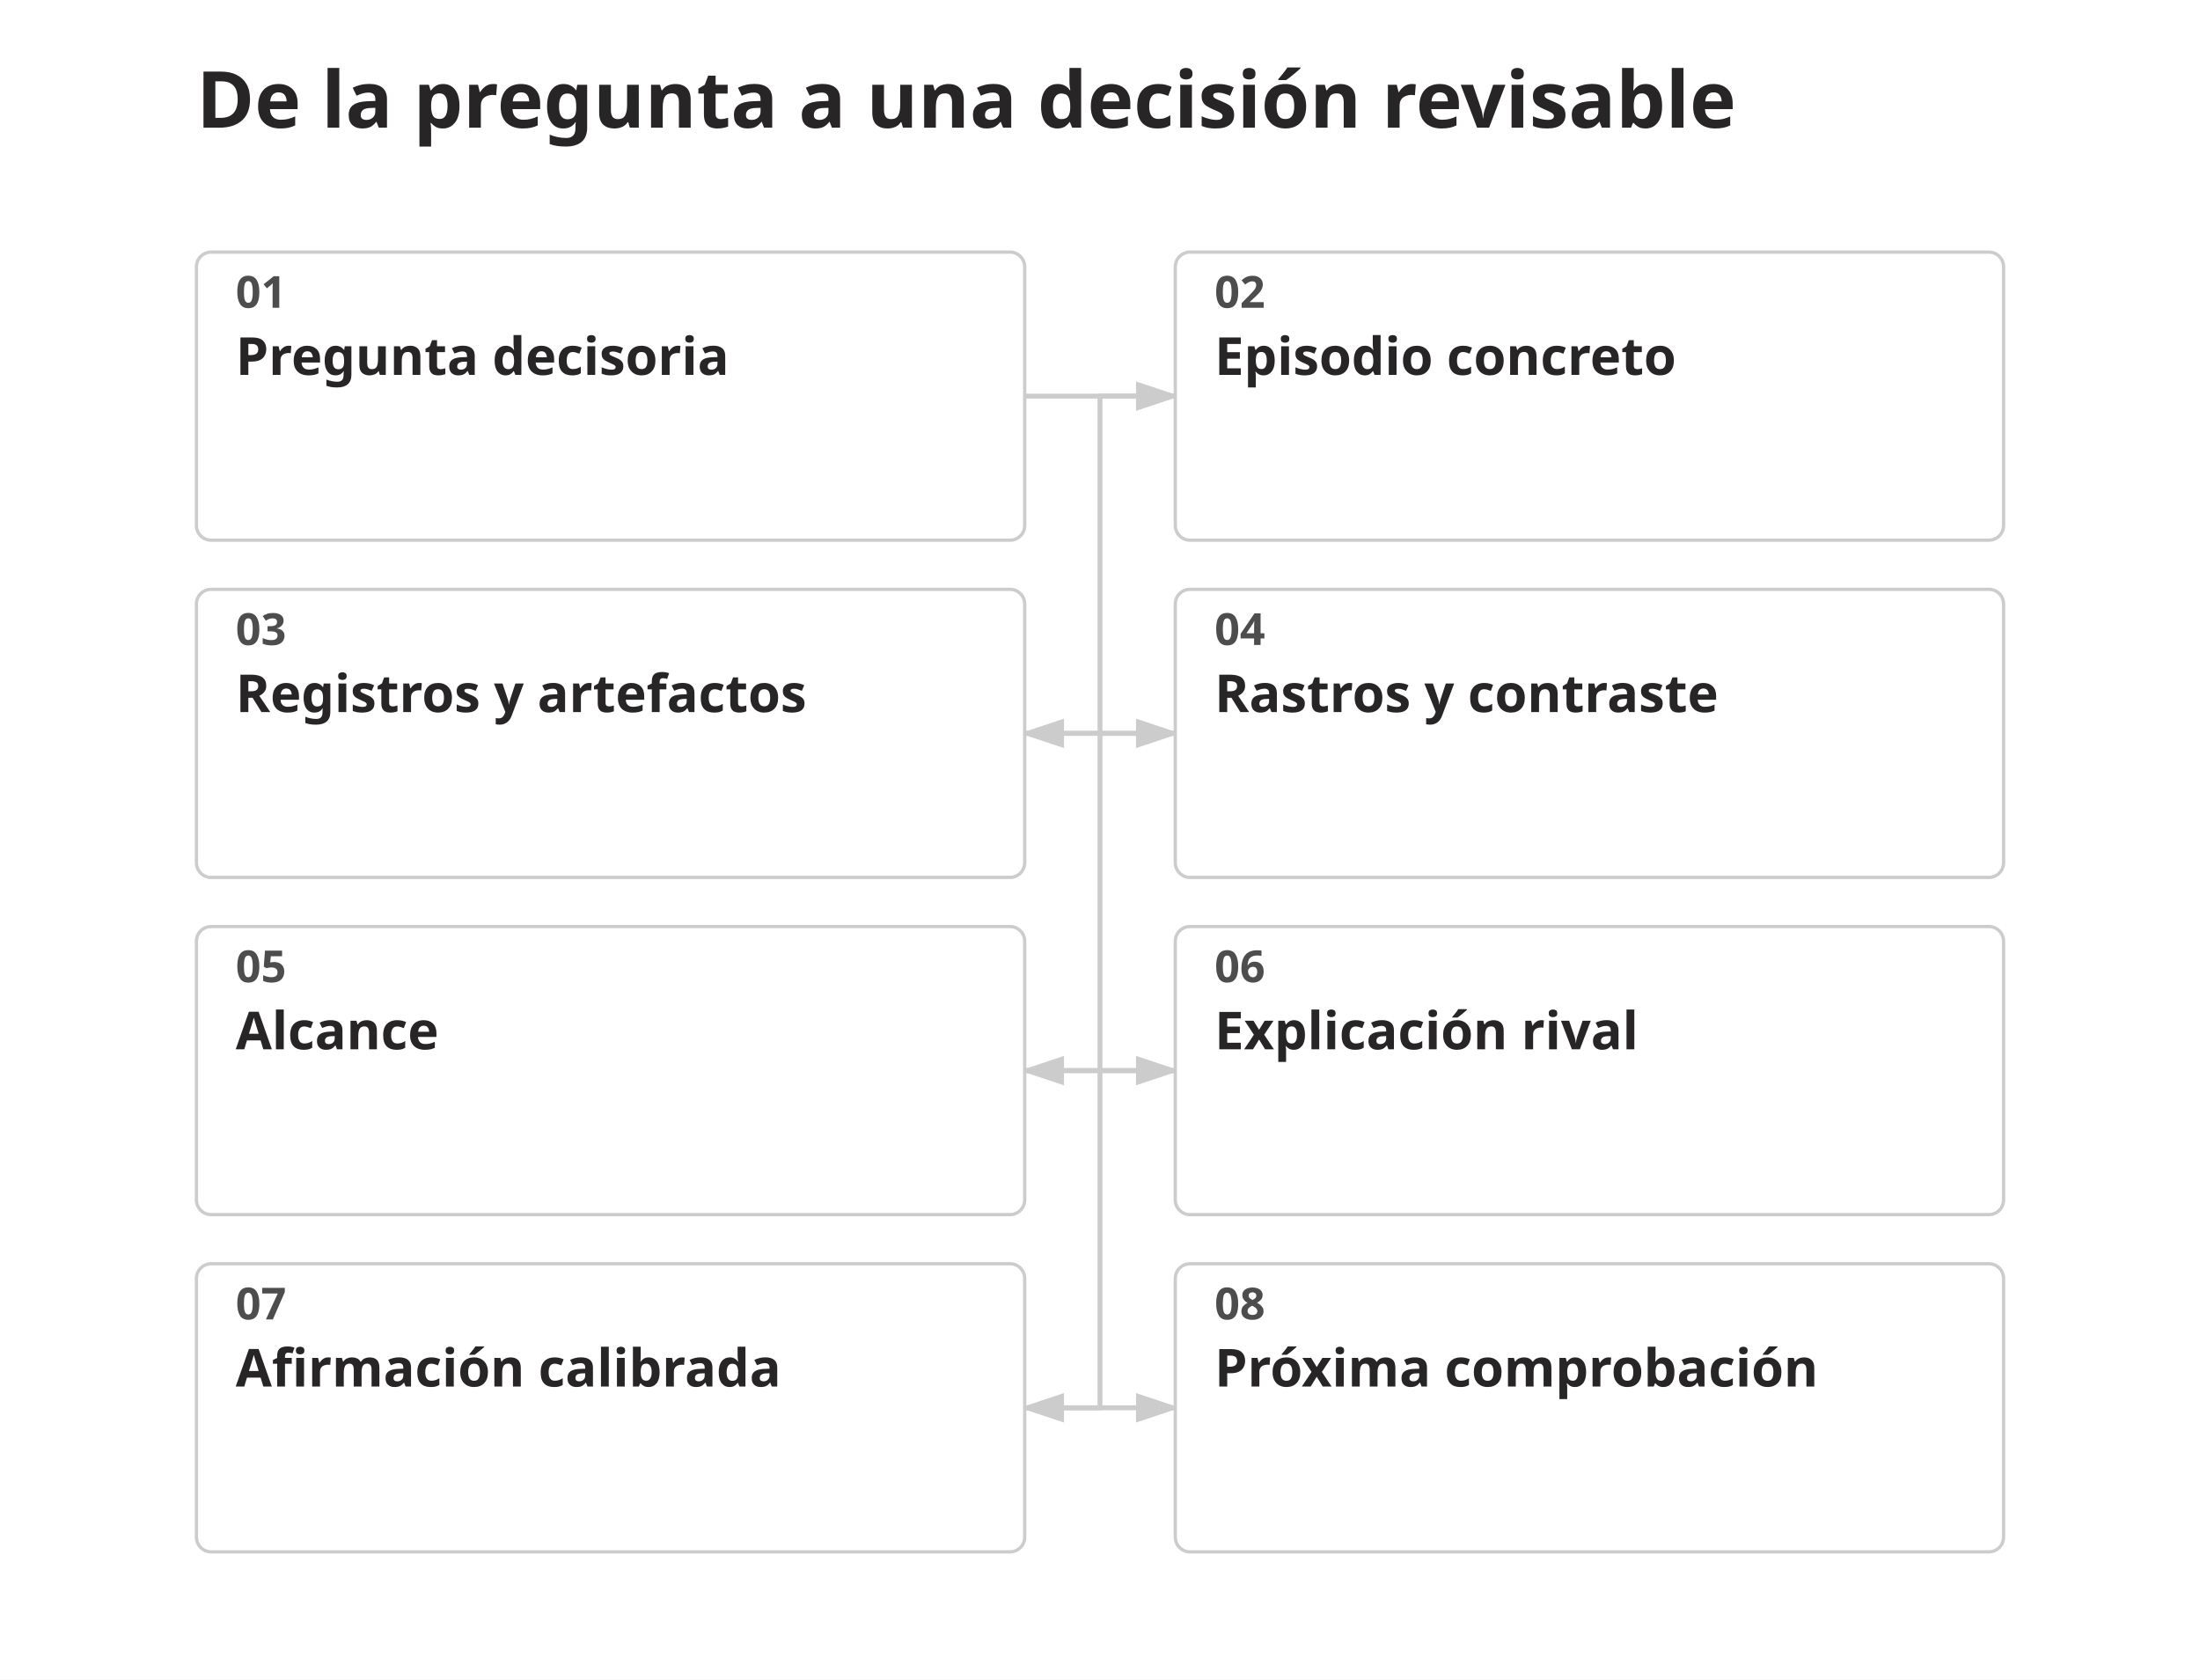
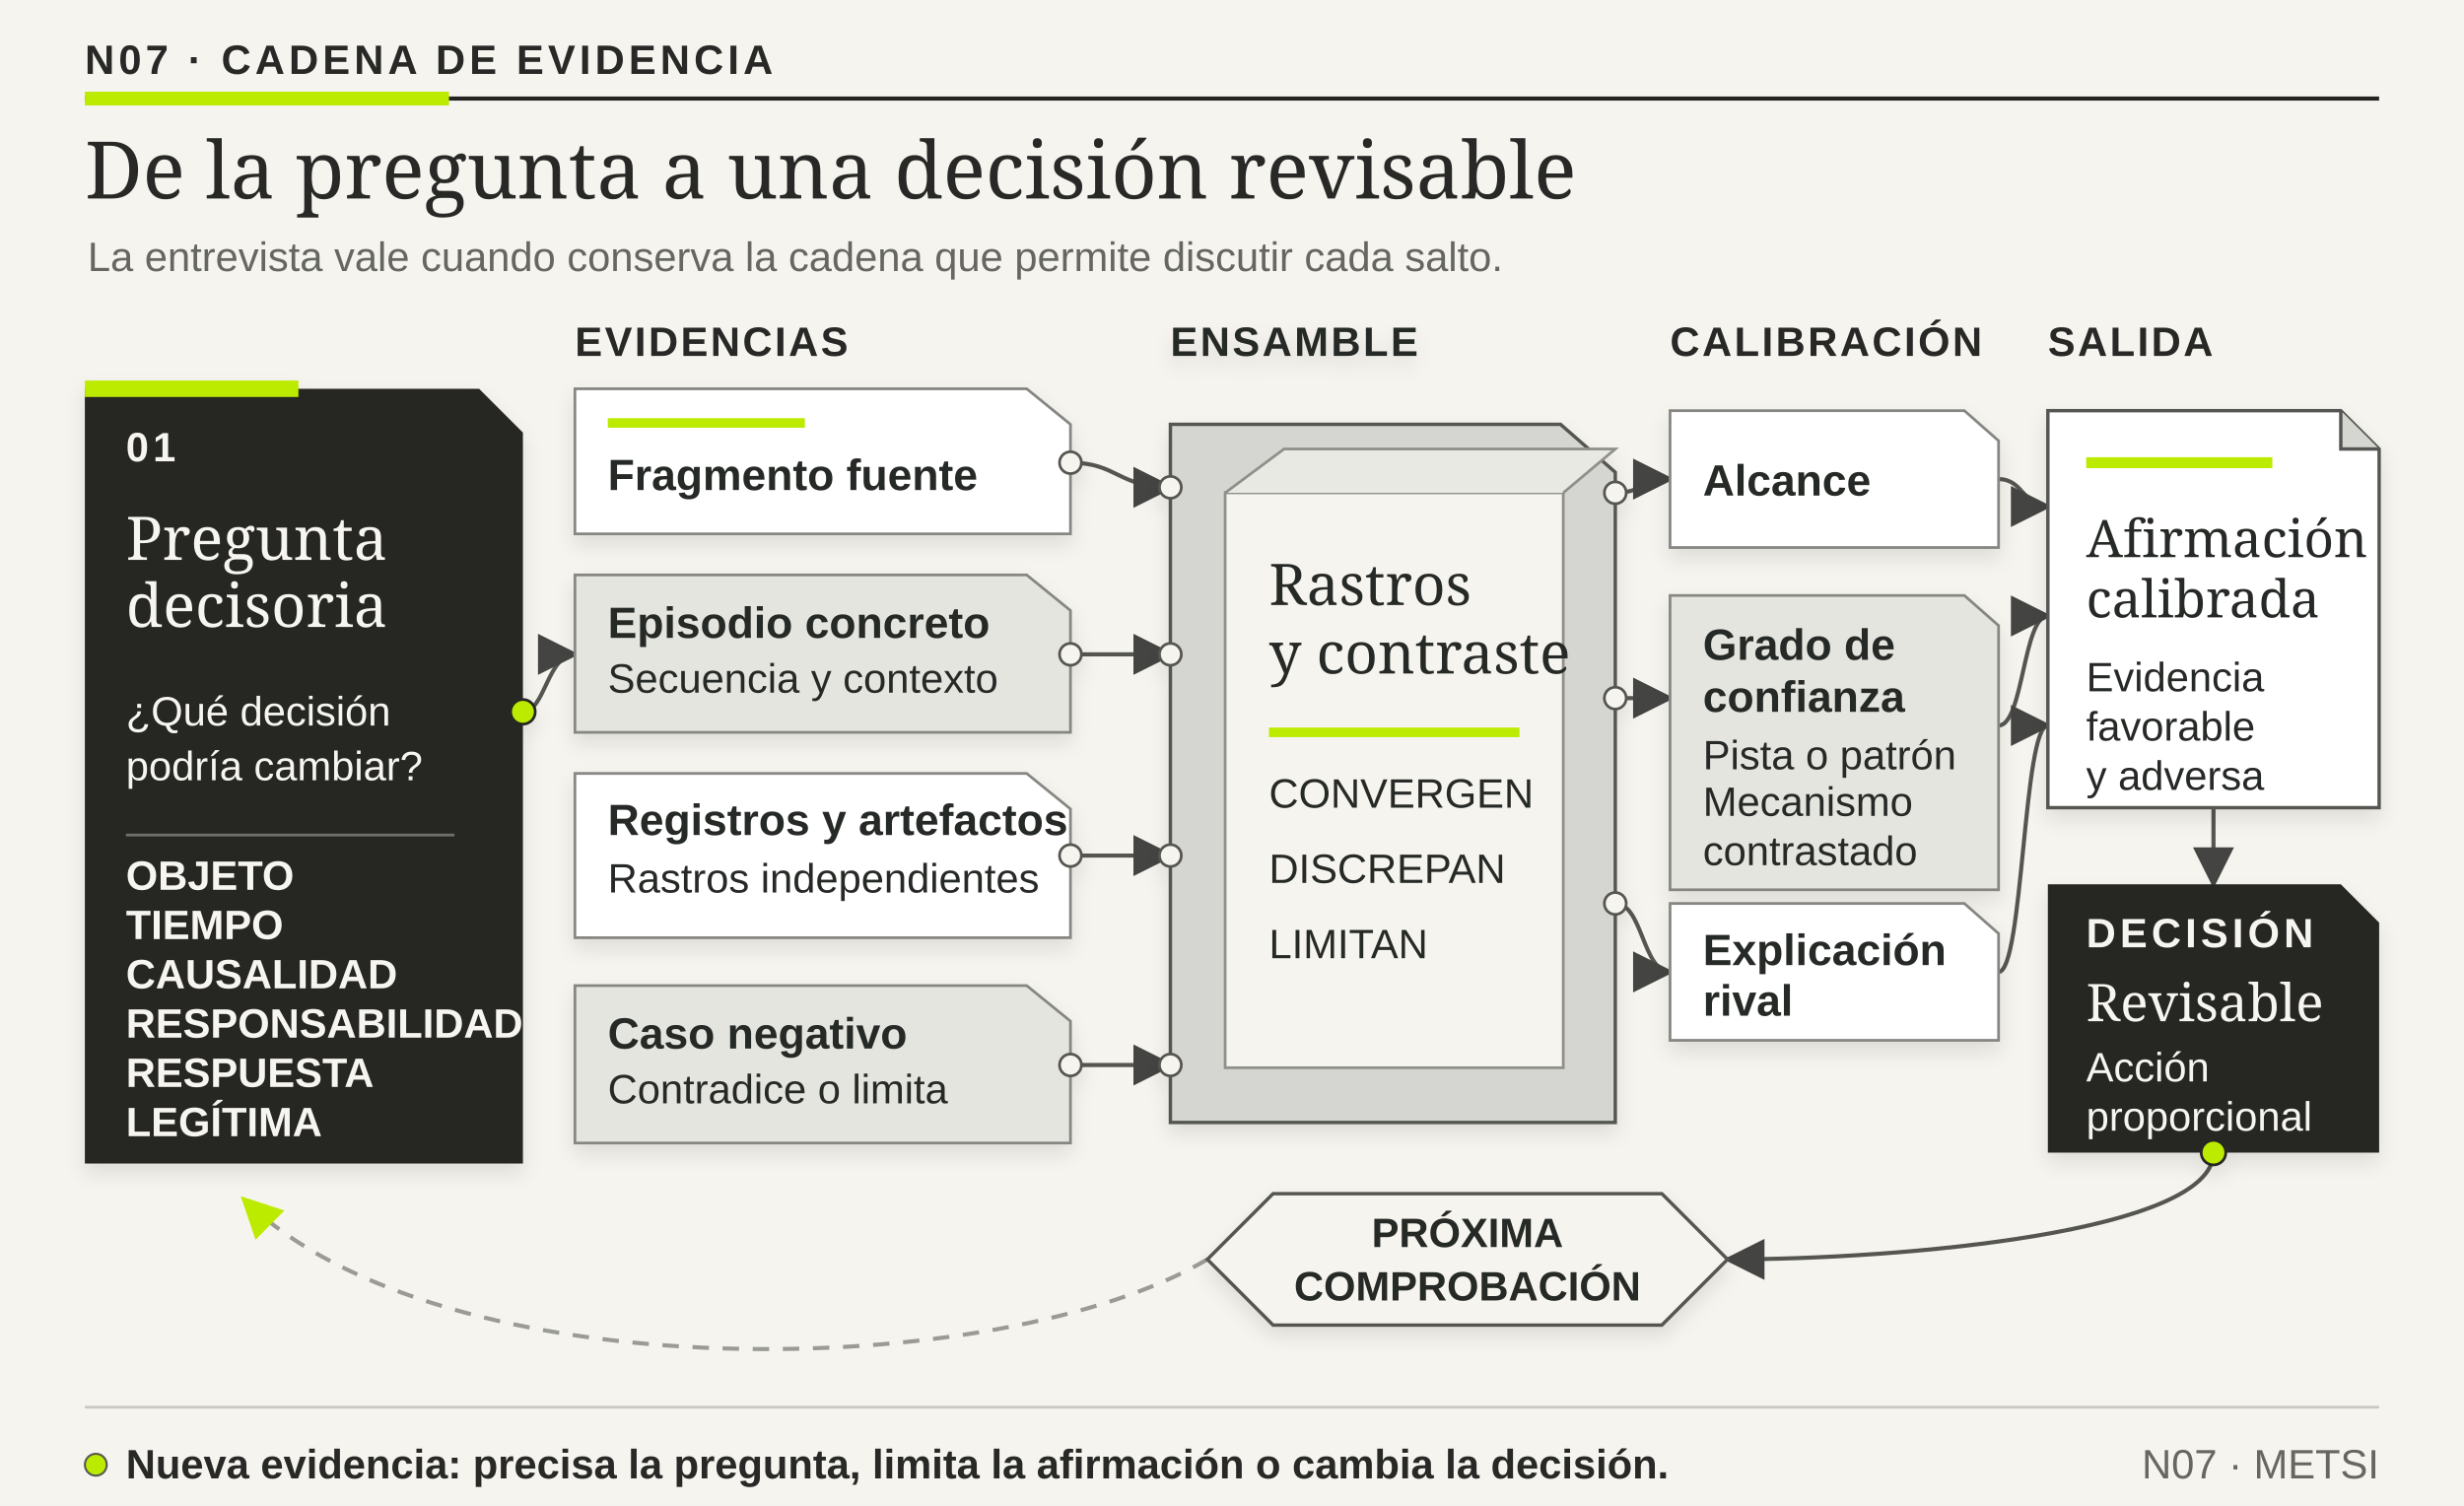
- <svg xmlns="http://www.w3.org/2000/svg" width="1344" height="1026" viewBox="0 0 1344 1026" role="img" aria-label="Infografía de De la pregunta a una decisión revisable con 8 conceptos relacionados.">
+ <svg xmlns="http://www.w3.org/2000/svg" viewBox="0 0 1800 1100" role="img" aria-labelledby="title desc">
  <defs>
-     <marker id="arrow" markerWidth="10" markerHeight="10" refX="8" refY="3" orient="auto">
-       <path d="M0,0 L0,6 L9,3 z" fill="#CCCCCC" />
+     <marker id="arrow" markerWidth="12" markerHeight="12" refX="9" refY="5" orient="auto" markerUnits="strokeWidth">
+       <path d="M0 0 L10 5 L0 10 Z" fill="#444542" />
    </marker>
-     <marker id="arrowDark" markerWidth="10" markerHeight="10" refX="8" refY="3" orient="auto">
-       <path d="M0,0 L0,6 L9,3 z" fill="#4D4D4D" />
+     <marker id="arrowVolt" markerWidth="12" markerHeight="12" refX="9" refY="5" orient="auto" markerUnits="strokeWidth">
+       <path d="M0 0 L10 5 L0 10 Z" fill="#BCEB00" />
    </marker>
+     <filter id="shadow" x="-15%" y="-15%" width="130%" height="140%">
+       <feDropShadow dx="0" dy="7" stdDeviation="7" flood-color="#1F201E" flood-opacity="0.10" />
+     </filter>
+     <style>
+       .sans { font-family: Avenir, "Avenir Next", Arial, sans-serif; fill: #282927; }
+       .serif { font-family: Didot, "Bodoni 72", Georgia, serif; fill: #282927; }
+       .eyebrow { font-size: 30px; font-weight: 700; letter-spacing: 3px; }
+       .cluster { font-size: 30px; font-weight: 700; letter-spacing: 1.8px; }
+       .nodeTitle { font-size: 32px; font-weight: 700; }
+       .nodeCopy { font-size: 30px; font-weight: 450; }
+       .small { font-size: 30px; font-weight: 650; }
+       .inverse { fill: #F7F5EF; }
+       .muted { fill: #666762; }
+     </style>
  </defs>
-   <path d="M121 32 H211 L200 47 H110 Z" fill="#CFFF00" />
-   <rect width="100%" height="100%" fill="#FFFFFF" />
-   <text x="120.0" y="78.0" fill="#272525" font-family="Avenir, sans-serif" font-size="48" font-weight="700" text-anchor="start">
-     <tspan x="120.0" dy="0.0">De la pregunta a una decisión revisable</tspan>
-   </text>
-   <path d="M 626.0 242.0 L 718.0 242.0" stroke="#CCCCCC" stroke-width="3" fill="none" marker-end="url(#arrow)" />
-   <path d="M 718.0 242.0 H 672.0 V 448.0 H 626.0" stroke="#CCCCCC" stroke-width="3" fill="none" marker-end="url(#arrow)" />
-   <path d="M 626.0 448.0 L 718.0 448.0" stroke="#CCCCCC" stroke-width="3" fill="none" marker-end="url(#arrow)" />
-   <path d="M 718.0 448.0 H 672.0 V 654.0 H 626.0" stroke="#CCCCCC" stroke-width="3" fill="none" marker-end="url(#arrow)" />
-   <path d="M 626.0 654.0 L 718.0 654.0" stroke="#CCCCCC" stroke-width="3" fill="none" marker-end="url(#arrow)" />
-   <path d="M 718.0 654.0 H 672.0 V 860.0 H 626.0" stroke="#CCCCCC" stroke-width="3" fill="none" marker-end="url(#arrow)" />
-   <path d="M 626.0 860.0 L 718.0 860.0" stroke="#CCCCCC" stroke-width="3" fill="none" marker-end="url(#arrow)" />
-   <rect x="120.0" y="154.0" width="506.0" height="176.0" rx="9" fill="#FFFFFF" stroke="#CCCCCC" stroke-width="2" />
-   <text x="144.0" y="188.0" fill="#4D4D4D" font-family="Avenir, sans-serif" font-size="27" font-weight="700" text-anchor="start">
-     <tspan x="144.0" dy="0.0">01</tspan>
-   </text>
-   <text x="144.0" y="229.0" fill="#272525" font-family="Avenir, sans-serif" font-size="32" font-weight="700" text-anchor="start">
-     <tspan x="144.0" dy="0.0">Pregunta decisoria</tspan>
-   </text>
-   <rect x="718.0" y="154.0" width="506.0" height="176.0" rx="9" fill="#FFFFFF" stroke="#CCCCCC" stroke-width="2" />
-   <text x="742.0" y="188.0" fill="#4D4D4D" font-family="Avenir, sans-serif" font-size="27" font-weight="700" text-anchor="start">
-     <tspan x="742.0" dy="0.0">02</tspan>
-   </text>
-   <text x="742.0" y="229.0" fill="#272525" font-family="Avenir, sans-serif" font-size="32" font-weight="700" text-anchor="start">
-     <tspan x="742.0" dy="0.0">Episodio concreto</tspan>
-   </text>
-   <rect x="120.0" y="360.0" width="506.0" height="176.0" rx="9" fill="#FFFFFF" stroke="#CCCCCC" stroke-width="2" />
-   <text x="144.0" y="394.0" fill="#4D4D4D" font-family="Avenir, sans-serif" font-size="27" font-weight="700" text-anchor="start">
-     <tspan x="144.0" dy="0.0">03</tspan>
-   </text>
-   <text x="144.0" y="435.0" fill="#272525" font-family="Avenir, sans-serif" font-size="32" font-weight="700" text-anchor="start">
-     <tspan x="144.0" dy="0.0">Registros y artefactos</tspan>
-   </text>
-   <rect x="718.0" y="360.0" width="506.0" height="176.0" rx="9" fill="#FFFFFF" stroke="#CCCCCC" stroke-width="2" />
-   <text x="742.0" y="394.0" fill="#4D4D4D" font-family="Avenir, sans-serif" font-size="27" font-weight="700" text-anchor="start">
-     <tspan x="742.0" dy="0.0">04</tspan>
-   </text>
-   <text x="742.0" y="435.0" fill="#272525" font-family="Avenir, sans-serif" font-size="32" font-weight="700" text-anchor="start">
-     <tspan x="742.0" dy="0.0">Rastros y contraste</tspan>
-   </text>
-   <rect x="120.0" y="566.0" width="506.0" height="176.0" rx="9" fill="#FFFFFF" stroke="#CCCCCC" stroke-width="2" />
-   <text x="144.0" y="600.0" fill="#4D4D4D" font-family="Avenir, sans-serif" font-size="27" font-weight="700" text-anchor="start">
-     <tspan x="144.0" dy="0.0">05</tspan>
-   </text>
-   <text x="144.0" y="641.0" fill="#272525" font-family="Avenir, sans-serif" font-size="32" font-weight="700" text-anchor="start">
-     <tspan x="144.0" dy="0.0">Alcance</tspan>
-   </text>
-   <rect x="718.0" y="566.0" width="506.0" height="176.0" rx="9" fill="#FFFFFF" stroke="#CCCCCC" stroke-width="2" />
-   <text x="742.0" y="600.0" fill="#4D4D4D" font-family="Avenir, sans-serif" font-size="27" font-weight="700" text-anchor="start">
-     <tspan x="742.0" dy="0.0">06</tspan>
-   </text>
-   <text x="742.0" y="641.0" fill="#272525" font-family="Avenir, sans-serif" font-size="32" font-weight="700" text-anchor="start">
-     <tspan x="742.0" dy="0.0">Explicación rival</tspan>
-   </text>
-   <rect x="120.0" y="772.0" width="506.0" height="176.0" rx="9" fill="#FFFFFF" stroke="#CCCCCC" stroke-width="2" />
-   <text x="144.0" y="806.0" fill="#4D4D4D" font-family="Avenir, sans-serif" font-size="27" font-weight="700" text-anchor="start">
-     <tspan x="144.0" dy="0.0">07</tspan>
-   </text>
-   <text x="144.0" y="847.0" fill="#272525" font-family="Avenir, sans-serif" font-size="32" font-weight="700" text-anchor="start">
-     <tspan x="144.0" dy="0.0">Afirmación calibrada</tspan>
-   </text>
-   <rect x="718.0" y="772.0" width="506.0" height="176.0" rx="9" fill="#FFFFFF" stroke="#CCCCCC" stroke-width="2" />
-   <text x="742.0" y="806.0" fill="#4D4D4D" font-family="Avenir, sans-serif" font-size="27" font-weight="700" text-anchor="start">
-     <tspan x="742.0" dy="0.0">08</tspan>
-   </text>
-   <text x="742.0" y="847.0" fill="#272525" font-family="Avenir, sans-serif" font-size="32" font-weight="700" text-anchor="start">
-     <tspan x="742.0" dy="0.0">Próxima comprobación</tspan>
-   </text>
+   <rect width="1800" height="1100" fill="#F6F4EE" />
+   <path d="M62 72 H1738" stroke="#242522" stroke-width="3" />
+   <path d="M62 72 H328" stroke="#BCEB00" stroke-width="10" />
+   <g id="heading">
+     <text class="sans eyebrow" x="62" y="54">N07 · CADENA DE EVIDENCIA</text>
+     <text class="serif" x="62" y="145" font-size="58" font-weight="500">De la pregunta a una decisión revisable</text>
+     <text class="sans muted" x="64" y="198" font-size="30">La entrevista vale cuando conserva la cadena que permite discutir cada salto.</text>
+   </g>
+   <g id="connectors" fill="none" stroke="#555651" stroke-width="3" marker-end="url(#arrow)">
+     <path id="e1" d="M382 520 C398 520 400 478 420 478" />
+     <path id="e2" d="M782 338 C816 338 817 356 855 356" />
+     <path id="e3" d="M782 478 C816 478 817 478 855 478" />
+     <path id="e4" d="M782 625 C816 625 817 625 855 625" />
+     <path id="e5" d="M782 778 C816 778 817 778 855 778" />
+     <path id="e6" d="M1180 360 C1200 360 1200 350 1220 350" />
+     <path id="e7" d="M1180 510 H1220" />
+     <path id="e8" d="M1180 660 C1200 660 1200 710 1220 710" />
+     <path id="e9" d="M1460 350 C1478 350 1478 370 1496 370" />
+     <path id="e10" d="M1460 530 C1478 530 1478 450 1496 450" />
+     <path id="e11" d="M1460 710 C1478 710 1478 530 1496 530" />
+     <path id="e12" d="M1617 590 V646" />
+     <path id="e13" d="M1617 842 C1617 900 1390 920 1262 920" />
+   </g>
+   <path id="e14" d="M882 920 C730 1010 322 1018 178 876" fill="none" stroke="#9A9B95" stroke-width="3" stroke-dasharray="12 10" marker-end="url(#arrowVolt)" />
+   <g id="question" filter="url(#shadow)">
+     <path d="M62 284 H350 L382 316 V850 H62 Z" fill="#252624" />
+     <path d="M62 284 H218" stroke="#BCEB00" stroke-width="12" />
+     <text class="sans inverse eyebrow" x="92" y="337">01</text>
+     <text class="serif inverse" x="92" y="409" font-size="44">Pregunta</text>
+     <text class="serif inverse" x="92" y="458" font-size="44">decisoria</text>
+     <text class="sans inverse nodeCopy" x="92" y="530">¿Qué decisión</text>
+     <text class="sans inverse nodeCopy" x="92" y="570">podría cambiar?</text>
+     <path d="M92 610 H332" stroke="#6E706B" stroke-width="2" />
+     <text class="sans inverse small" x="92" y="650">OBJETO</text>
+     <text class="sans inverse small" x="92" y="686">TIEMPO</text>
+     <text class="sans inverse small" x="92" y="722">CAUSALIDAD</text>
+     <text class="sans inverse small" x="92" y="758">RESPONSABILIDAD</text>
+     <text class="sans inverse small" x="92" y="794">RESPUESTA</text>
+     <text class="sans inverse small" x="92" y="830">LEGÍTIMA</text>
+     <circle cx="382" cy="520" r="9" fill="#BCEB00" stroke="#252624" stroke-width="2" />
+   </g>
+   <g id="evidenceField">
+     <text class="sans cluster" x="420" y="260">EVIDENCIAS</text>
+     <g id="fragment" filter="url(#shadow)">
+       <path d="M420 284 H750 L782 310 V390 H420 Z" fill="#FFFFFF" stroke="#868782" stroke-width="2" />
+       <path d="M444 309 H588" stroke="#BCEB00" stroke-width="7" />
+       <text class="sans nodeTitle" x="444" y="358">Fragmento fuente</text>
+       <circle cx="782" cy="338" r="8" fill="#F6F4EE" stroke="#555651" stroke-width="2" />
+     </g>
+     <g id="episode" filter="url(#shadow)">
+       <path d="M420 420 H750 L782 446 V535 H420 Z" fill="#E5E5E0" stroke="#868782" stroke-width="2" />
+       <text class="sans nodeTitle" x="444" y="466">Episodio concreto</text>
+       <text class="sans nodeCopy" x="444" y="506">Secuencia y contexto</text>
+       <circle cx="782" cy="478" r="8" fill="#F6F4EE" stroke="#555651" stroke-width="2" />
+     </g>
+     <g id="artifacts" filter="url(#shadow)">
+       <path d="M420 565 H750 L782 591 V685 H420 Z" fill="#FFFFFF" stroke="#868782" stroke-width="2" />
+       <text class="sans nodeTitle" x="444" y="610">Registros y artefactos</text>
+       <text class="sans nodeCopy" x="444" y="652">Rastros independientes</text>
+       <circle cx="782" cy="625" r="8" fill="#F6F4EE" stroke="#555651" stroke-width="2" />
+     </g>
+     <g id="negative" filter="url(#shadow)">
+       <path d="M420 720 H750 L782 746 V835 H420 Z" fill="#E5E5E0" stroke="#868782" stroke-width="2" />
+       <text class="sans nodeTitle" x="444" y="766">Caso negativo</text>
+       <text class="sans nodeCopy" x="444" y="806">Contradice o limita</text>
+       <circle cx="782" cy="778" r="8" fill="#F6F4EE" stroke="#555651" stroke-width="2" />
+     </g>
+   </g>
+   <g id="contrast" filter="url(#shadow)">
+     <text class="sans cluster" x="855" y="260">ENSAMBLE</text>
+     <path d="M855 310 H1140 L1180 345 V820 H855 Z" fill="#D5D6D1" stroke="#555651" stroke-width="2.5" />
+     <path d="M895 360 H1142 V780 H895 Z" fill="#F6F4EE" stroke="#8F908A" stroke-width="2" />
+     <path d="M895 360 L938 328 H1180 L1142 360" fill="#E9E9E4" stroke="#8F908A" stroke-width="2" />
+     <text class="serif" x="927" y="442" font-size="42">Rastros</text>
+     <text class="serif" x="927" y="492" font-size="42">y contraste</text>
+     <path d="M927 535 H1110" stroke="#BCEB00" stroke-width="7" />
+     <text class="sans nodeCopy" x="927" y="590">CONVERGEN</text>
+     <text class="sans nodeCopy" x="927" y="645">DISCREPAN</text>
+     <text class="sans nodeCopy" x="927" y="700">LIMITAN</text>
+     <circle cx="855" cy="356" r="8" fill="#F6F4EE" stroke="#555651" stroke-width="2" />
+     <circle cx="855" cy="478" r="8" fill="#F6F4EE" stroke="#555651" stroke-width="2" />
+     <circle cx="855" cy="625" r="8" fill="#F6F4EE" stroke="#555651" stroke-width="2" />
+     <circle cx="855" cy="778" r="8" fill="#F6F4EE" stroke="#555651" stroke-width="2" />
+     <circle cx="1180" cy="360" r="8" fill="#F6F4EE" stroke="#555651" stroke-width="2" />
+     <circle cx="1180" cy="510" r="8" fill="#F6F4EE" stroke="#555651" stroke-width="2" />
+     <circle cx="1180" cy="660" r="8" fill="#F6F4EE" stroke="#555651" stroke-width="2" />
+   </g>
+   <g id="calibration">
+     <text class="sans cluster" x="1220" y="260">CALIBRACIÓN</text>
+     <g id="scope" filter="url(#shadow)">
+       <path d="M1220 300 H1435 L1460 322 V400 H1220 Z" fill="#FFFFFF" stroke="#868782" stroke-width="2" />
+       <text class="sans nodeTitle" x="1244" y="362">Alcance</text>
+     </g>
+     <g id="confidence" filter="url(#shadow)">
+       <path d="M1220 435 H1435 L1460 457 V650 H1220 Z" fill="#E5E5E0" stroke="#868782" stroke-width="2" />
+       <text class="sans nodeTitle" x="1244" y="482">Grado de</text>
+       <text class="sans nodeTitle" x="1244" y="520">confianza</text>
+       <text class="sans nodeCopy" x="1244" y="562">Pista o patrón</text>
+       <text class="sans nodeCopy" x="1244" y="596">Mecanismo</text>
+       <text class="sans nodeCopy" x="1244" y="632">contrastado</text>
+     </g>
+     <g id="rival" filter="url(#shadow)">
+       <path d="M1220 660 H1435 L1460 682 V760 H1220 Z" fill="#FFFFFF" stroke="#868782" stroke-width="2" />
+       <text class="sans nodeTitle" x="1244" y="705">Explicación</text>
+       <text class="sans nodeTitle" x="1244" y="742">rival</text>
+     </g>
+   </g>
+   <g id="outcomes">
+     <text class="sans cluster" x="1496" y="260">SALIDA</text>
+     <g id="claim" filter="url(#shadow)">
+       <path d="M1496 300 H1710 L1738 328 V590 H1496 Z" fill="#FFFFFF" stroke="#555651" stroke-width="2.5" />
+       <path d="M1710 300 V328 H1738" fill="#D5D6D1" stroke="#555651" stroke-width="2.5" />
+       <path d="M1524 338 H1660" stroke="#BCEB00" stroke-width="8" />
+       <text class="serif" x="1524" y="407" font-size="38">Afirmación</text>
+       <text class="serif" x="1524" y="451" font-size="38">calibrada</text>
+       <text class="sans nodeCopy" x="1524" y="505">Evidencia</text>
+       <text class="sans nodeCopy" x="1524" y="541">favorable</text>
+       <text class="sans nodeCopy" x="1524" y="577">y adversa</text>
+     </g>
+     <g id="decision" filter="url(#shadow)">
+       <path d="M1496 646 H1710 L1738 674 V842 H1496 Z" fill="#252624" />
+       <text class="sans inverse eyebrow" x="1524" y="692">DECISIÓN</text>
+       <text class="serif inverse" x="1524" y="746" font-size="38">Revisable</text>
+       <text class="sans inverse nodeCopy" x="1524" y="790">Acción</text>
+       <text class="sans inverse nodeCopy" x="1524" y="826">proporcional</text>
+       <circle cx="1617" cy="842" r="9" fill="#BCEB00" stroke="#252624" stroke-width="2" />
+     </g>
+   </g>
+   <g id="next_check" filter="url(#shadow)">
+     <path d="M930 872 H1214 L1262 920 L1214 968 H930 L882 920 Z" fill="#F6F4EE" stroke="#555651" stroke-width="2.5" />
+     <text class="sans small" x="1072" y="911" text-anchor="middle">PRÓXIMA</text>
+     <text class="sans small" x="1072" y="950" text-anchor="middle">COMPROBACIÓN</text>
+   </g>
+   <g id="feedbackLegend">
+     <path d="M62 1028 H1738" stroke="#C8C7C0" stroke-width="2" />
+     <circle cx="70" cy="1070" r="8" fill="#BCEB00" stroke="#555651" stroke-width="1.5" />
+     <text class="sans" x="92" y="1080" font-size="30" font-weight="650">Nueva evidencia: precisa la pregunta, limita la afirmación o cambia la decisión.</text>
+     <text class="sans muted" x="1738" y="1080" text-anchor="end" font-size="30">N07 · METSI</text>
+   </g>
</svg>
